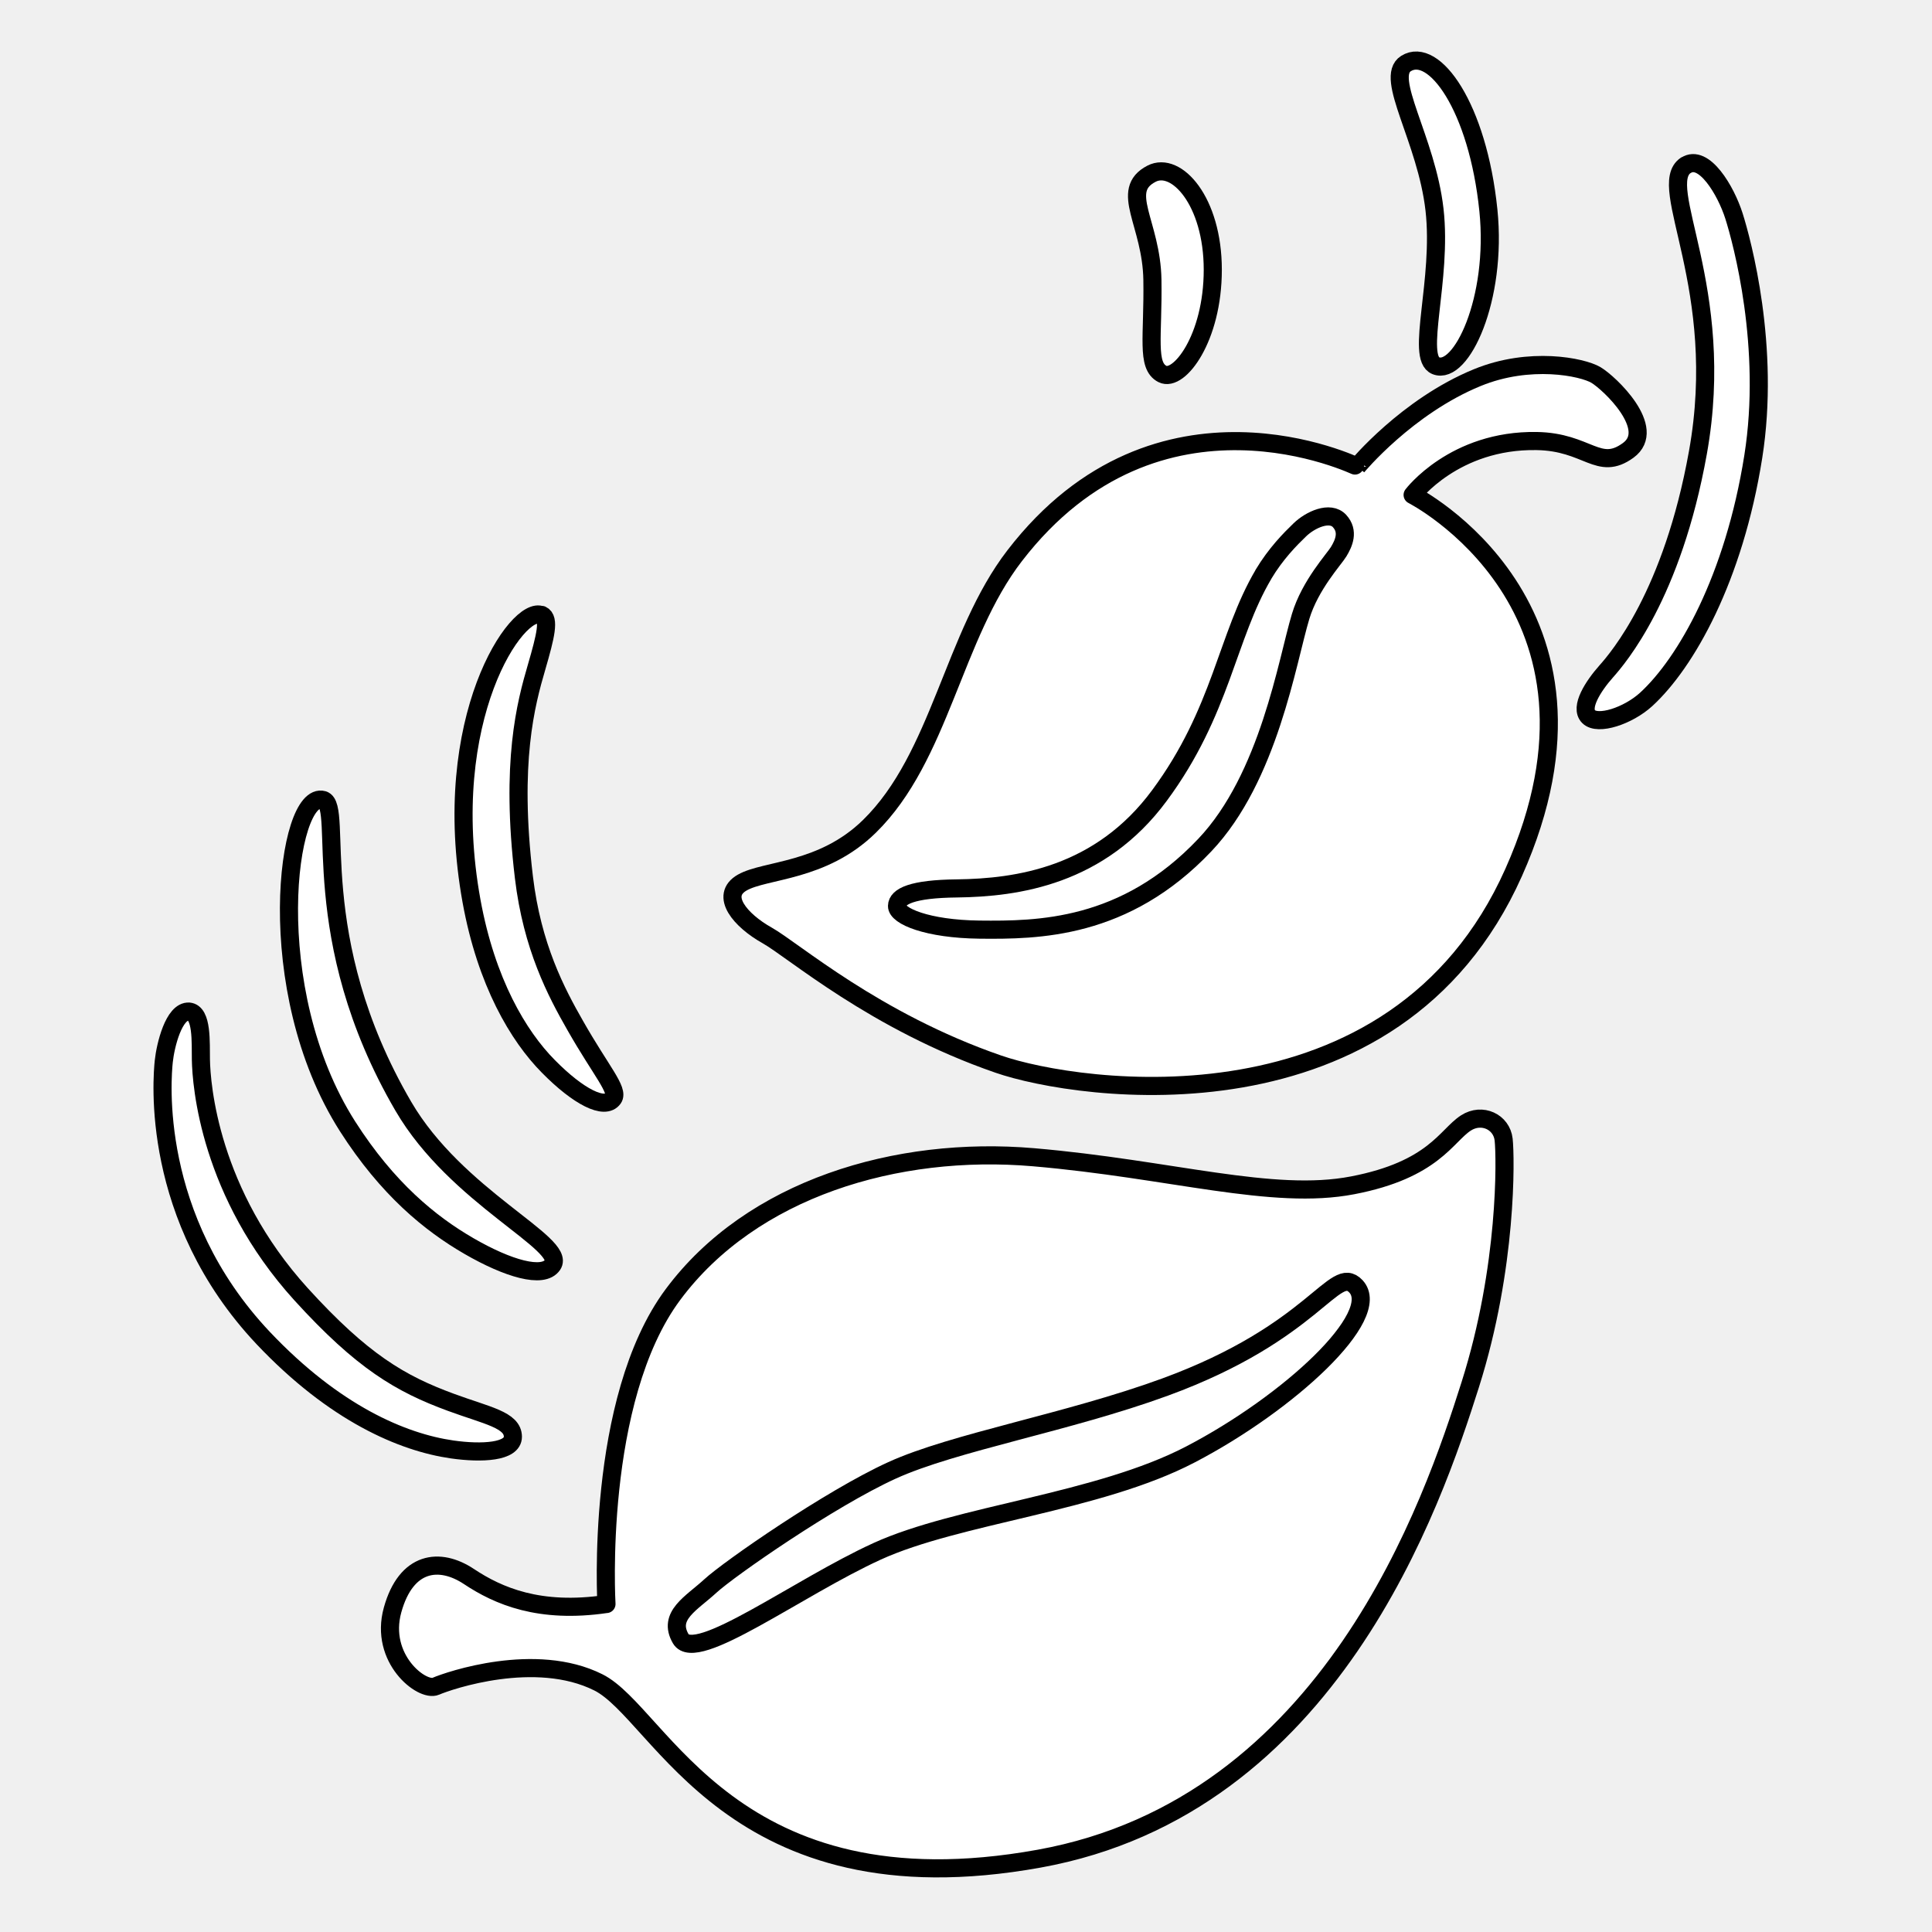
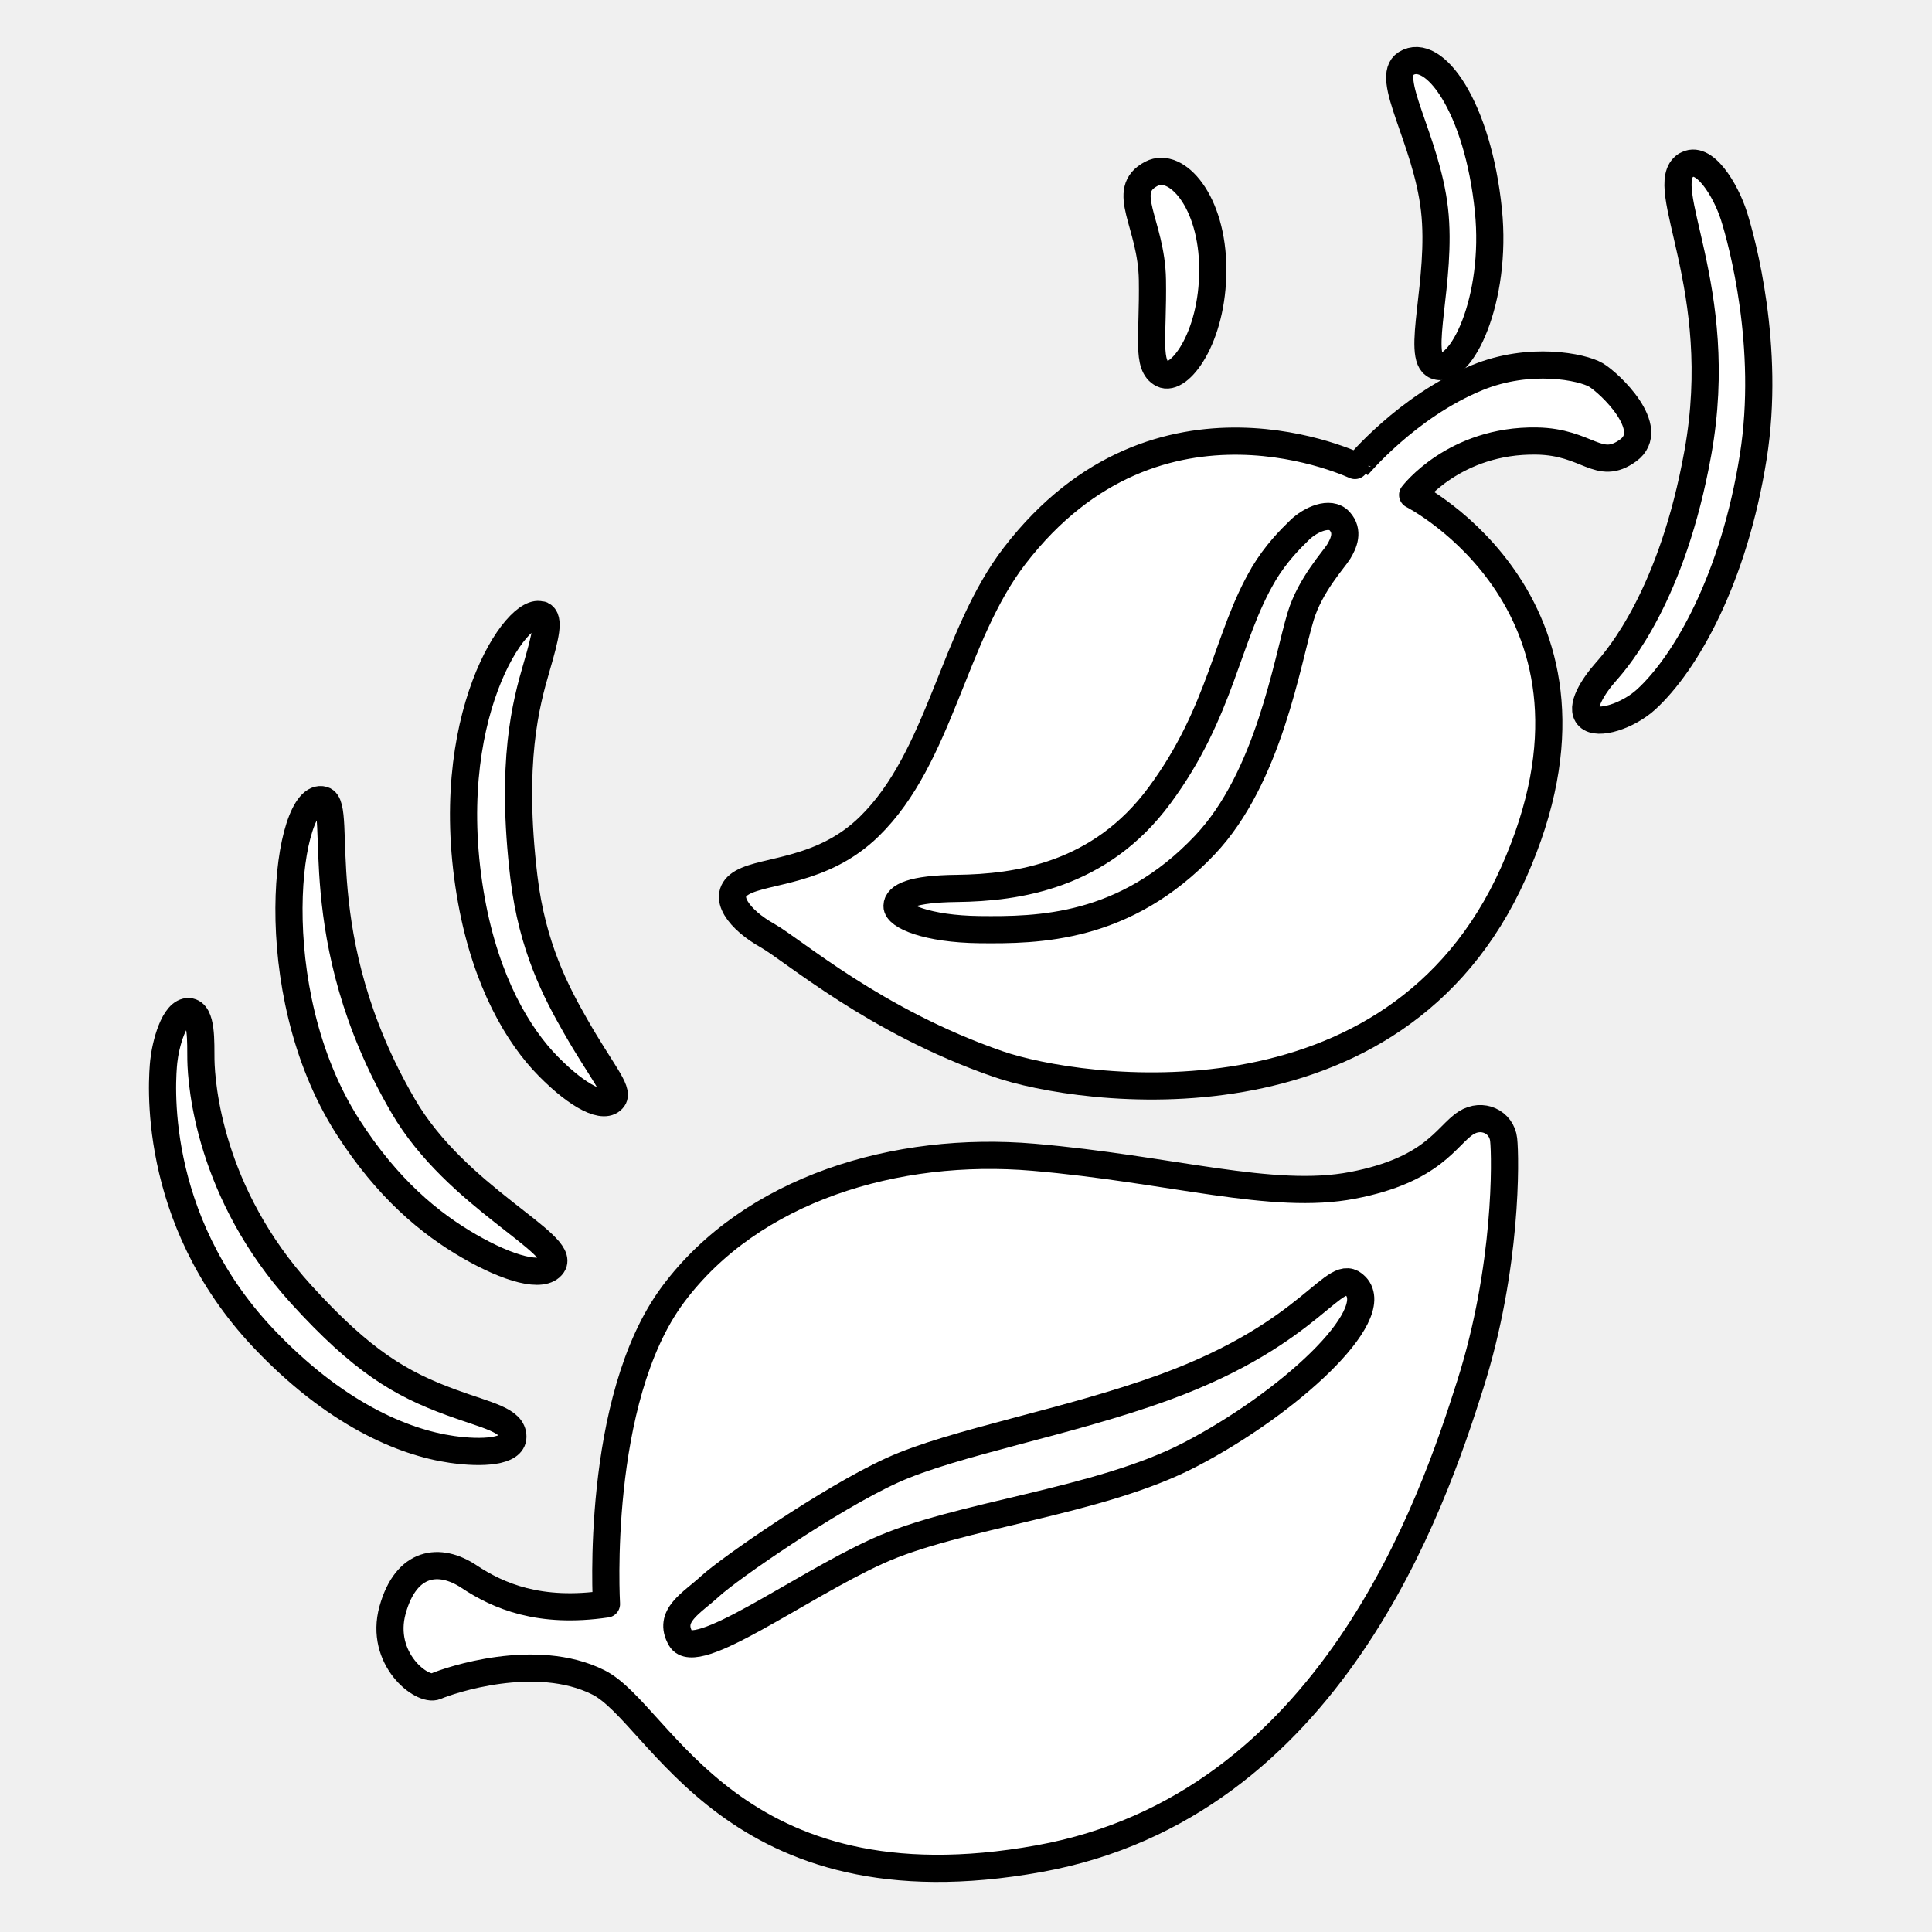
<svg xmlns="http://www.w3.org/2000/svg" version="1.1" id="a" x="0px" y="0px" viewBox="0 0 128 128" style="enable-background:new 0 0 128 128;" xml:space="preserve">
-   <path d="M89.92,30.91c0,0,3.29-3.98,7.95-5.89c3.48-1.43,6.96-0.71,7.86-0.18s4.11,3.57,2.14,5  s-2.67-0.57-6.07-0.62c-5.45-0.09-8.21,3.57-8.21,3.57s14.56,7.39,6.69,25.02S71.41,72.33,66.14,70.5  c-8.21-2.84-13.57-7.55-15.32-8.53s-3.17-2.63-1.64-3.5s5.32-0.68,8.42-3.72c4.7-4.6,5.54-12.64,9.63-17.94  C76.75,24.45,89.92,30.92,89.92,30.91L89.92,30.91z" fill="#ffffff" stroke="#000000" stroke-width="1.2" stroke-linecap="round" stroke-linejoin="round" />
-   <path d="M40.18,106.27c0,0-0.8-13.51,4.41-20.51s14.8-9.87,23.88-9.09c9.09,0.78,15.84,2.89,21.15,1.86  c5.36-1.03,6.2-3.29,7.5-4.13c1.07-0.69,2.37-0.07,2.5,1.1s0.26,8.44-2.21,16.23s-9.24,27.92-28.56,31.41  c-20.39,3.69-25.05-9.61-29.21-11.68c-4.15-2.08-9.87-0.13-10.77,0.26s-3.76-1.82-2.86-5.06s3.12-3.5,5.06-2.21s4.67,2.47,9.09,1.82  L40.18,106.27z" fill="#ffffff" stroke="#000000" stroke-width="1.2" stroke-linecap="round" stroke-linejoin="round" />
-   <path d="M83.71,38.05c-2.44,4.13-2.77,9.08-6.89,14.65c-3.94,5.34-9.43,6.11-13.42,6.16  c-2.97,0.03-3.96,0.53-3.97,1.16c-0.02,0.67,2.01,1.53,5.46,1.57c3.86,0.04,9.63,0,14.93-5.6c4.25-4.48,5.46-12.21,6.35-15.15  c0.63-2.09,2.22-3.79,2.52-4.29c0.34-0.56,0.69-1.34,0.06-2.03s-1.94-0.09-2.64,0.59c-0.63,0.61-1.58,1.56-2.41,2.95L83.71,38.05z" fill="#ffffff" stroke="#000000" stroke-width="1.2" stroke-linecap="round" stroke-linejoin="round" />
-   <path d="M45.1,108.57c0.99,1.69,7.75-3.39,13.01-5.79c5.34-2.44,14.65-3.23,20.76-6.42  c6.51-3.39,12.79-9.19,10.96-11.14c-1.43-1.51-2.67,3.03-12.65,6.68c-6.43,2.35-13.99,3.65-18.09,5.52  c-4.1,1.87-10.78,6.51-12.03,7.66S44.21,107.04,45.1,108.57L45.1,108.57z" fill="#ffffff" stroke="#000000" stroke-width="1.2" stroke-linecap="round" stroke-linejoin="round" />
-   <path d="M76.29,11.51c-2.16,1.12,0,3.27,0.06,7.03s-0.42,5.69,0.67,6.24s3.33-2.36,3.33-6.91  S77.93,10.66,76.29,11.51z" fill="#ffffff" stroke="#000000" stroke-width="1.2" stroke-linecap="round" stroke-linejoin="round" />
-   <path d="M93.15,4.21c-1.46,0.92,1.36,5.02,1.89,9.68s-1.28,9.8,0.09,10.34c1.67,0.66,4.08-4.4,3.48-10.29  C97.91,7.08,95,3.05,93.15,4.21L93.15,4.21z" fill="#ffffff" stroke="#000000" stroke-width="1.2" stroke-linecap="round" stroke-linejoin="round" />
-   <path d="M111.69,10.95c-2.05,1.37,2.77,8.1,0.8,19.04c-1.69,9.41-5.27,13.59-6.08,14.5  c-0.85,0.96-1.77,2.38-1.16,2.99s2.61-0.05,3.81-1.14c2.64-2.42,5.82-8.01,7.1-16.09c1.15-7.26-0.74-14.24-1.28-15.94  s-2-4.14-3.19-3.35L111.69,10.95z" fill="#ffffff" stroke="#000000" stroke-width="1.2" stroke-linecap="round" stroke-linejoin="round" />
-   <path d="M35.88,40.76c-1.56-0.74-6.84,6.8-4.64,18.94c0.98,5.38,3.1,8.94,5.09,10.95  c1.99,2.02,3.74,2.91,4.3,2.12c0.38-0.54-0.81-1.82-2.51-4.81c-1.27-2.22-2.86-5.23-3.41-9.84c-0.91-7.63,0.13-11.49,0.84-13.92  c0.6-2.07,0.88-3.21,0.34-3.46L35.88,40.76z" fill="#ffffff" stroke="#000000" stroke-width="1.2" stroke-linecap="round" stroke-linejoin="round" />
-   <path d="M21.41,53c-2.39-0.67-4.19,12.52,1.62,21.63c2.64,4.13,5.47,6.44,8.05,7.93s4.9,2.17,5.53,1.24  c0.95-1.4-6.37-4.47-9.89-10.51C20.19,62.09,22.81,53.4,21.41,53z" fill="#ffffff" stroke="#000000" stroke-width="1.2" stroke-linecap="round" stroke-linejoin="round" />
-   <path d="M12.52,67.02c-1-0.06-1.56,2.24-1.67,3.3S9.9,80.66,17.44,88.65c4.72,4.99,9.23,6.91,12.52,7.38  c1.97,0.28,4.02,0.17,4.02-0.84c0-1.12-1.71-1.4-4.1-2.28c-3.35-1.23-5.88-2.71-9.93-7.16c-6.08-6.7-6.61-13.88-6.64-15.54  c-0.02-1.12,0.1-3.13-0.8-3.19H12.52z" fill="#ffffff" stroke="#000000" stroke-width="1.2" stroke-linecap="round" stroke-linejoin="round" />
+   <path d="M89.92,30.91c0,0,3.29-3.98,7.95-5.89c3.48-1.43,6.96-0.71,7.86-0.18s4.11,3.57,2.14,5  s-2.67-0.57-6.07-0.62c-5.45-0.09-8.21,3.57-8.21,3.57s14.56,7.39,6.69,25.02S71.41,72.33,66.14,70.5  c-8.21-2.84-13.57-7.55-15.32-8.53s-3.17-2.63-1.64-3.5s5.32-0.68,8.42-3.72c4.7-4.6,5.54-12.64,9.63-17.94  C76.75,24.45,89.92,30.92,89.92,30.91L89.92,30.91z" fill="#ffffff" stroke="#000000" stroke-width="1.8" stroke-linecap="round" stroke-linejoin="round" />
+   <path d="M40.18,106.27c0,0-0.8-13.51,4.41-20.51s14.8-9.87,23.88-9.09c9.09,0.78,15.84,2.89,21.15,1.86  c5.36-1.03,6.2-3.29,7.5-4.13c1.07-0.69,2.37-0.07,2.5,1.1s0.26,8.44-2.21,16.23s-9.24,27.92-28.56,31.41  c-20.39,3.69-25.05-9.61-29.21-11.68c-4.15-2.08-9.87-0.13-10.77,0.26s-3.76-1.82-2.86-5.06s3.12-3.5,5.06-2.21s4.67,2.47,9.09,1.82  L40.18,106.27z" fill="#ffffff" stroke="#000000" stroke-width="1.8" stroke-linecap="round" stroke-linejoin="round" />
+   <path d="M83.71,38.05c-2.44,4.13-2.77,9.08-6.89,14.65c-3.94,5.34-9.43,6.11-13.42,6.16  c-2.97,0.03-3.96,0.53-3.97,1.16c-0.02,0.67,2.01,1.53,5.46,1.57c3.86,0.04,9.63,0,14.93-5.6c4.25-4.48,5.46-12.21,6.35-15.15  c0.63-2.09,2.22-3.79,2.52-4.29c0.34-0.56,0.69-1.34,0.06-2.03s-1.94-0.09-2.64,0.59c-0.63,0.61-1.58,1.56-2.41,2.95L83.71,38.05z" fill="#ffffff" stroke="#000000" stroke-width="1.8" stroke-linecap="round" stroke-linejoin="round" />
+   <path d="M45.1,108.57c0.99,1.69,7.75-3.39,13.01-5.79c5.34-2.44,14.65-3.23,20.76-6.42  c6.51-3.39,12.79-9.19,10.96-11.14c-1.43-1.51-2.67,3.03-12.65,6.68c-6.43,2.35-13.99,3.65-18.09,5.52  c-4.1,1.87-10.78,6.51-12.03,7.66S44.21,107.04,45.1,108.57L45.1,108.57z" fill="#ffffff" stroke="#000000" stroke-width="1.8" stroke-linecap="round" stroke-linejoin="round" />
+   <path d="M76.29,11.51c-2.16,1.12,0,3.27,0.06,7.03s-0.42,5.69,0.67,6.24s3.33-2.36,3.33-6.91  S77.93,10.66,76.29,11.51z" fill="#ffffff" stroke="#000000" stroke-width="1.8" stroke-linecap="round" stroke-linejoin="round" />
+   <path d="M93.15,4.21c-1.46,0.92,1.36,5.02,1.89,9.68s-1.28,9.8,0.09,10.34c1.67,0.66,4.08-4.4,3.48-10.29  C97.91,7.08,95,3.05,93.15,4.21L93.15,4.21z" fill="#ffffff" stroke="#000000" stroke-width="1.8" stroke-linecap="round" stroke-linejoin="round" />
+   <path d="M111.69,10.95c-2.05,1.37,2.77,8.1,0.8,19.04c-1.69,9.41-5.27,13.59-6.08,14.5  c-0.85,0.96-1.77,2.38-1.16,2.99s2.61-0.05,3.81-1.14c2.64-2.42,5.82-8.01,7.1-16.09c1.15-7.26-0.74-14.24-1.28-15.94  s-2-4.14-3.19-3.35L111.69,10.95z" fill="#ffffff" stroke="#000000" stroke-width="1.8" stroke-linecap="round" stroke-linejoin="round" />
+   <path d="M35.88,40.76c-1.56-0.74-6.84,6.8-4.64,18.94c0.98,5.38,3.1,8.94,5.09,10.95  c1.99,2.02,3.74,2.91,4.3,2.12c0.38-0.54-0.81-1.82-2.51-4.81c-1.27-2.22-2.86-5.23-3.41-9.84c-0.91-7.63,0.13-11.49,0.84-13.92  c0.6-2.07,0.88-3.21,0.34-3.46L35.88,40.76z" fill="#ffffff" stroke="#000000" stroke-width="1.8" stroke-linecap="round" stroke-linejoin="round" />
+   <path d="M21.41,53c-2.39-0.67-4.19,12.52,1.62,21.63c2.64,4.13,5.47,6.44,8.05,7.93s4.9,2.17,5.53,1.24  c0.95-1.4-6.37-4.47-9.89-10.51C20.19,62.09,22.81,53.4,21.41,53z" fill="#ffffff" stroke="#000000" stroke-width="1.8" stroke-linecap="round" stroke-linejoin="round" />
+   <path d="M12.52,67.02c-1-0.06-1.56,2.24-1.67,3.3S9.9,80.66,17.44,88.65c4.72,4.99,9.23,6.91,12.52,7.38  c1.97,0.28,4.02,0.17,4.02-0.84c0-1.12-1.71-1.4-4.1-2.28c-3.35-1.23-5.88-2.71-9.93-7.16c-6.08-6.7-6.61-13.88-6.64-15.54  c-0.02-1.12,0.1-3.13-0.8-3.19H12.52z" fill="#ffffff" stroke="#000000" stroke-width="1.8" stroke-linecap="round" stroke-linejoin="round" />
</svg>
